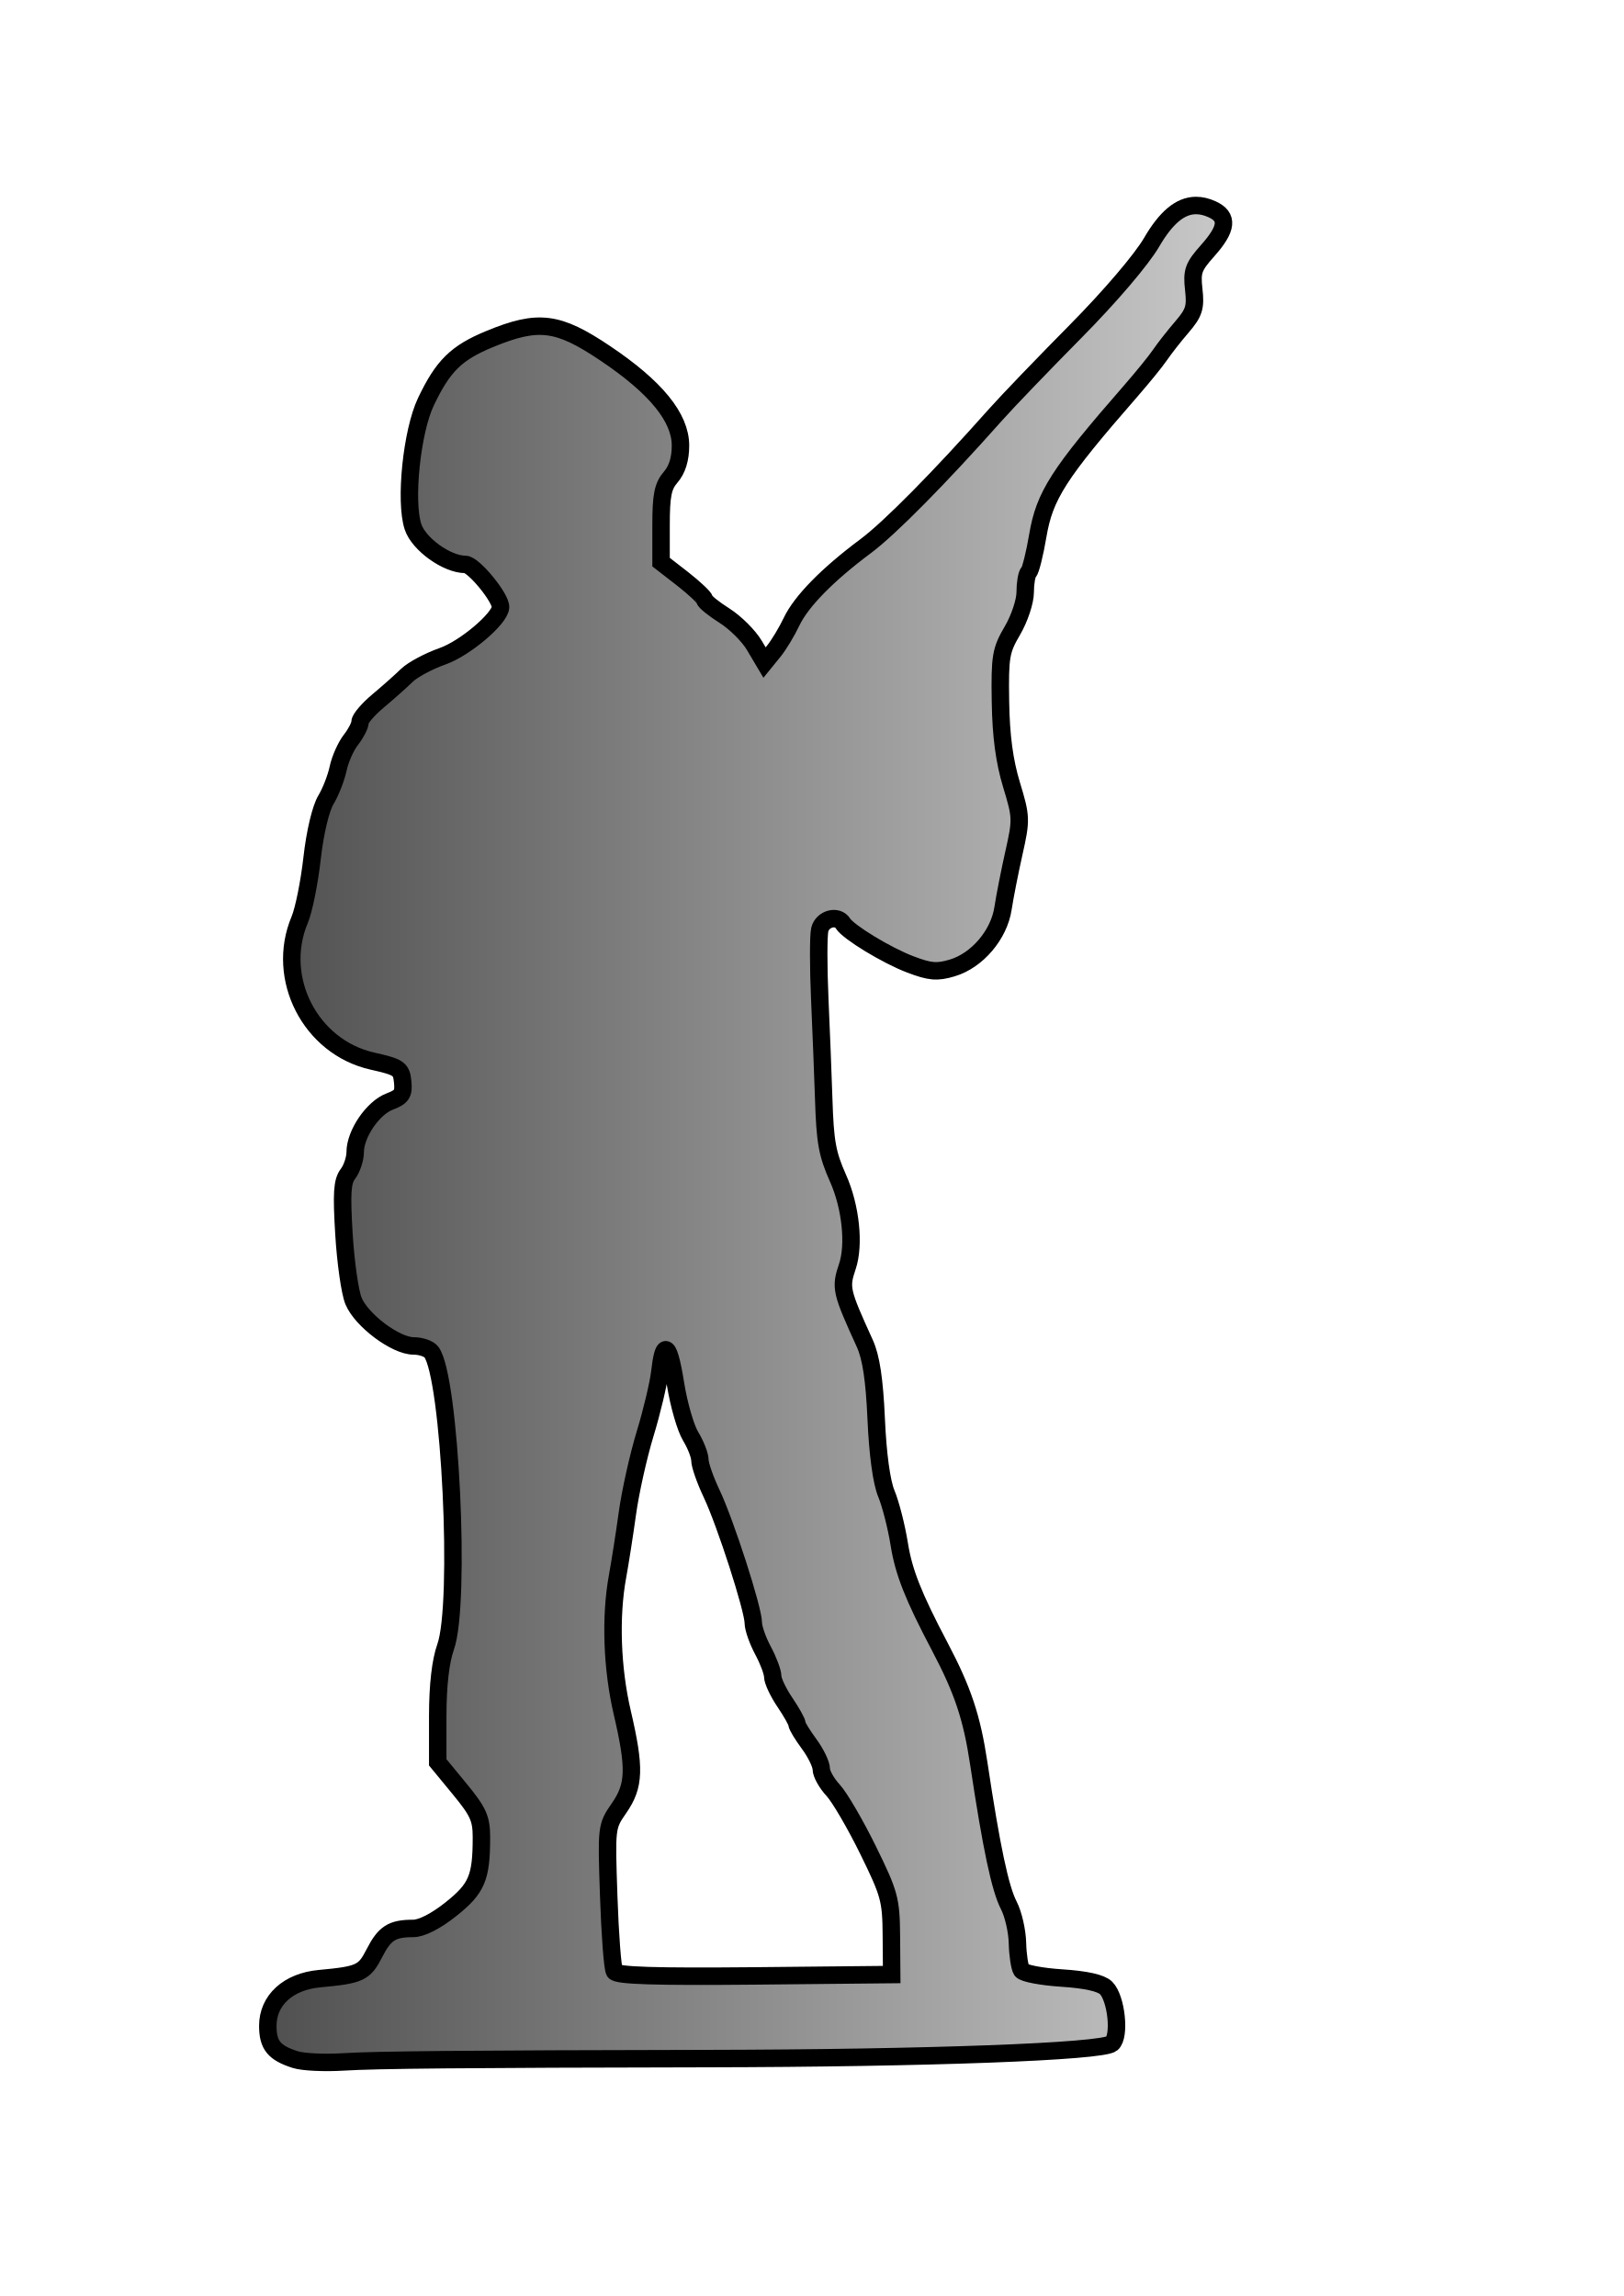
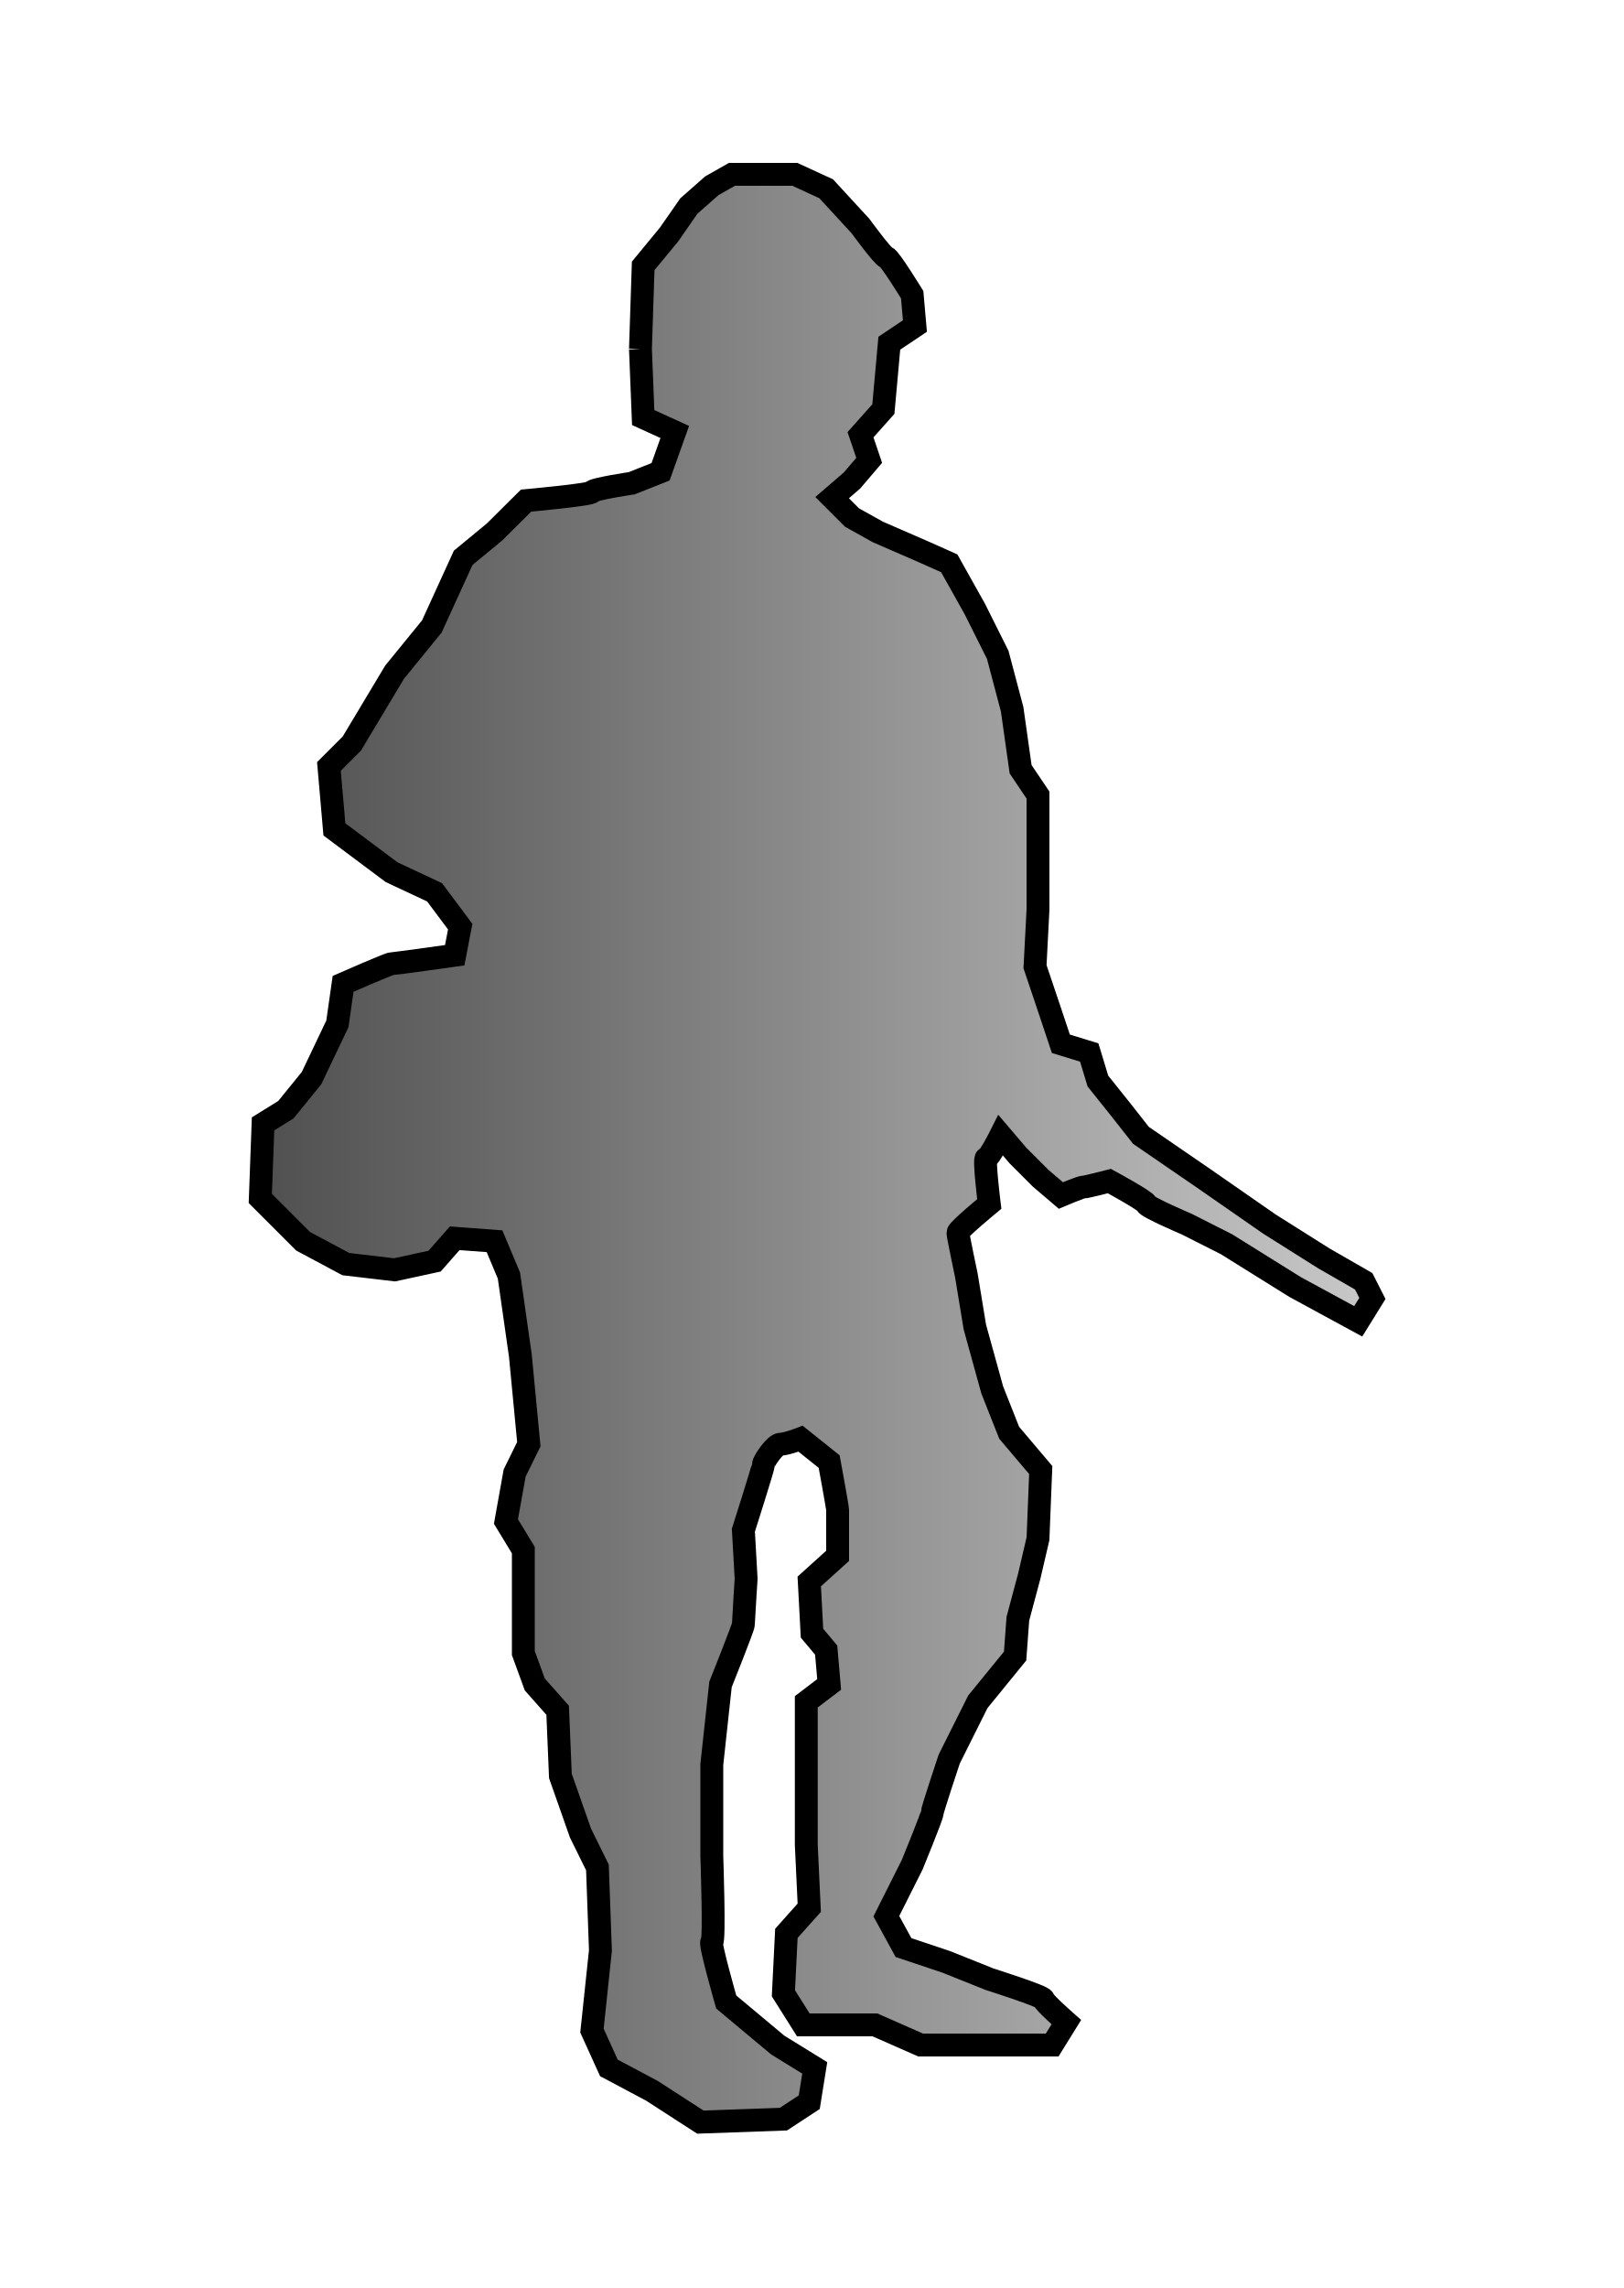
- <svg xmlns="http://www.w3.org/2000/svg" width="744.094" height="1052.362" id="svg2458">
+ <svg xmlns="http://www.w3.org/2000/svg" viewBox="0 0 71 100">
  <defs>
    <linearGradient id="de_color" x1="0%" y1="0%" x2="100%" y2="0%">
      <stop offset="0%" style="stop-color:rgb(80,80,80);stop-opacity:1" />
      <stop offset="100%" style="stop-color:rgb(200,200,200);stop-opacity:1" />
    </linearGradient>
  </defs>
-   <g id="layer1">
-     <path fill="url(#de_color)" stroke="black" stroke-width="8" d="M 548.033,94.188 C 540.835,94.234 534.343,99.723 527.731,111.083 C 523.138,118.973 508.747,135.865 493.175,151.618 C 478.491,166.473 461.757,183.846 456.047,190.276 C 430.566,218.966 407.716,242.118 396.67,250.348 C 379.239,263.335 367.156,275.644 362.74,284.974 C 360.607,289.479 356.934,295.575 354.605,298.462 L 350.364,303.677 L 345.705,295.82 C 343.138,291.469 336.983,285.333 332.008,282.192 C 327.033,279.052 322.946,275.725 322.9,274.822 C 322.854,273.92 318.348,269.644 312.888,265.367 L 302.945,257.649 L 302.945,240.684 C 302.945,226.965 303.786,222.805 307.395,218.644 C 310.318,215.273 311.845,210.364 311.845,204.251 C 311.845,191.344 300.562,177.53 277.428,161.978 C 255.685,147.36 246.727,146.19 224.448,155.373 C 209.11,161.694 203.033,167.643 195.176,184.157 C 188.696,197.779 185.412,229.769 189.266,241.449 C 191.897,249.419 204.809,258.692 213.254,258.692 C 217.045,258.692 229.655,274.076 229.384,278.368 C 229.053,283.622 213.027,297.188 202.894,300.757 C 196.525,302.999 189.128,306.94 186.485,309.517 C 183.842,312.095 177.933,317.367 173.344,321.198 C 168.755,325.028 165.001,329.388 165.001,330.932 C 165.001,332.476 163.117,336.148 160.829,339.067 C 158.541,341.985 155.892,347.855 154.989,352.138 C 154.086,356.421 151.576,362.929 149.357,366.6 C 146.98,370.533 144.357,381.5 143.03,393.299 C 141.792,404.312 139.246,417.047 137.329,421.597 C 126.056,448.344 142.246,479.925 170.563,486.328 C 182.855,489.107 183.931,489.812 184.538,495.853 C 185.091,501.346 184.156,502.779 178.559,504.892 C 170.908,507.78 162.788,519.693 162.776,528.045 C 162.771,531.176 161.247,535.682 159.439,538.057 C 156.793,541.532 156.49,546.93 157.631,565.729 C 158.411,578.578 160.352,592.339 162.011,596.322 C 165.724,605.235 181.348,616.902 189.544,616.902 C 192.882,616.902 196.511,618.154 197.679,619.683 C 206.271,630.93 211.308,734.96 204.215,754.847 C 201.889,761.367 200.621,772.381 200.6,786.343 L 200.6,807.758 L 210.612,819.925 C 219.21,830.37 220.624,833.53 220.624,842.174 C 220.624,860.748 218.502,865.623 206.648,875.061 C 199.677,880.612 193.221,883.891 189.336,883.891 C 179.59,883.891 176.239,886.076 171.537,895.294 C 166.951,904.282 164.941,905.201 146.437,906.905 C 132.091,908.227 122.728,916.763 122.728,928.529 C 122.728,937.399 125.612,940.934 135.382,944.033 C 138.825,945.126 148.648,945.61 157.214,945.076 C 172.304,944.135 212.812,943.751 324.082,943.547 C 424.872,943.362 505.031,940.384 509.514,936.663 C 513.46,933.389 511.633,915.907 506.872,911.146 C 504.626,908.901 497.621,907.336 486.57,906.627 C 477.28,906.031 469.01,904.448 468.145,903.081 C 467.279,901.714 466.402,896.073 466.268,890.566 C 466.134,885.059 464.376,877.318 462.304,873.323 C 458.335,865.67 454.349,846.898 448.538,808.244 C 445.37,787.176 441.231,774.754 430.739,754.847 C 418.485,731.598 414.143,720.537 412.105,707.776 C 410.815,699.702 408.143,689.285 406.195,684.623 C 403.98,679.321 402.249,666.505 401.537,650.415 C 400.733,632.258 399.181,622.071 396.322,615.79 C 385.397,591.792 385.029,590.271 388.326,580.469 C 391.677,570.506 389.865,553.129 384.085,540.143 C 379.069,528.874 378.109,523.474 377.48,503.64 C 377.146,493.12 376.321,472.506 375.672,457.821 C 375.024,443.137 375.027,428.87 375.672,426.116 C 376.857,421.057 383.805,419.213 386.31,423.266 C 388.768,427.244 406.374,437.939 417.18,442.038 C 426.212,445.464 429.386,445.751 436.44,443.637 C 447.812,440.23 457.828,428.453 459.662,416.313 C 460.463,411.013 462.72,399.543 464.668,390.865 C 468.07,375.72 468.044,374.493 463.556,359.717 C 460.293,348.975 458.729,337.456 458.48,321.615 C 458.153,300.801 458.636,298.113 463.973,289.006 C 467.175,283.543 469.814,275.652 469.814,271.485 C 469.814,267.318 470.511,263.14 471.413,262.238 C 472.315,261.336 474.19,253.829 475.584,245.551 C 478.692,227.109 485.133,217.103 517.997,179.429 C 523.482,173.142 529.595,165.633 531.555,162.743 C 533.514,159.853 538.047,154.055 541.636,149.88 C 547.238,143.363 547.985,140.918 547.06,132.706 C 546.105,124.238 546.883,122.231 553.526,114.768 C 562.443,104.749 562.969,99.341 555.473,95.926 C 552.889,94.749 550.432,94.172 548.033,94.188 z M 305.031,618.64 C 306.323,618.476 307.873,623.671 309.551,634.215 C 311.055,643.67 314.173,654.526 316.503,658.341 C 318.833,662.157 320.745,667.077 320.745,669.257 C 320.745,671.438 323.134,678.313 326.098,684.553 C 332.399,697.82 345.219,737.551 345.219,743.861 C 345.219,746.253 347.221,751.949 349.668,756.515 C 352.116,761.082 354.118,766.416 354.118,768.405 C 354.118,770.394 356.621,775.716 359.681,780.225 C 362.74,784.733 365.243,789.235 365.243,790.167 C 365.243,791.099 367.746,795.198 370.805,799.345 C 373.864,803.491 376.367,808.67 376.367,810.817 C 376.367,812.964 378.804,817.328 381.791,820.551 C 384.777,823.774 391.974,836.115 397.782,847.945 C 407.628,868 408.36,870.634 408.489,887.229 L 408.629,905.028 L 345.914,905.654 C 300.074,906.086 282.77,905.53 281.6,903.637 C 280.72,902.213 279.554,886.71 278.958,869.151 C 277.882,837.469 277.862,837.16 283.686,828.755 C 290.836,818.438 291.131,810.551 285.146,784.883 C 280.438,764.692 279.612,741.006 282.991,722.585 C 284.113,716.467 286.161,703.451 287.51,693.662 C 288.859,683.872 292.511,667.445 295.645,657.159 C 298.779,646.874 301.787,634.136 302.389,628.792 C 303.136,622.168 304.027,618.768 305.031,618.64 z" id="path2526" />
-   </g>
+   <path id="Infantry" fill="url(#de_color)" stroke="black" stroke-width="1" d="M 28.00,15.25            C 28.00,15.25 28.12,11.62 28.12,11.62              28.12,11.62 29.25,10.25 29.25,10.25              29.25,10.25 30.12,9.00 30.12,9.00              30.12,9.00 31.12,8.12 31.12,8.12              31.12,8.12 32.00,7.62 32.00,7.62              32.00,7.62 34.75,7.62 34.75,7.62              34.75,7.62 36.12,8.25 36.12,8.25              36.12,8.25 37.62,9.88 37.62,9.88              37.62,9.88 38.62,11.25 38.75,11.25              38.88,11.25 39.88,12.88 39.88,12.88              39.88,12.88 40.00,14.25 40.00,14.25              40.00,14.25 38.88,15.00 38.88,15.00              38.88,15.00 38.62,17.88 38.62,17.88              38.62,17.88 37.62,19.00 37.62,19.00              37.62,19.00 38.00,20.12 38.00,20.12              38.00,20.12 37.25,21.00 37.25,21.00              37.25,21.00 36.38,21.75 36.38,21.75              36.38,21.75 37.25,22.62 37.25,22.62              37.25,22.62 38.38,23.25 38.38,23.25              38.38,23.25 40.38,24.12 40.38,24.12              40.38,24.12 41.50,24.62 41.50,24.62              41.50,24.62 42.62,26.62 42.62,26.62              42.62,26.62 43.62,28.62 43.62,28.62              43.62,28.62 44.25,31.00 44.25,31.00              44.25,31.00 44.62,33.62 44.62,33.62              44.62,33.62 45.38,34.75 45.38,34.75              45.38,34.75 45.38,39.75 45.38,39.75              45.38,39.75 45.25,42.25 45.25,42.25              45.25,42.25 45.88,44.12 45.88,44.12              45.88,44.12 46.38,45.62 46.38,45.62              46.38,45.62 47.62,46.00 47.62,46.00              47.62,46.00 48.00,47.25 48.00,47.25              48.00,47.25 49.00,48.50 49.00,48.50              49.00,48.50 49.88,49.62 49.88,49.62              49.88,49.62 52.62,51.50 52.62,51.50              52.62,51.50 55.50,53.50 55.50,53.50              55.50,53.50 57.88,55.00 57.88,55.00              57.88,55.00 59.62,56.00 59.62,56.00              59.62,56.00 60.00,56.75 60.00,56.75              60.00,56.75 59.38,57.75 59.38,57.75              59.38,57.75 56.62,56.25 56.62,56.25              56.62,56.25 53.62,54.38 53.62,54.38              53.62,54.38 51.88,53.50 51.88,53.50              51.88,53.50 50.12,52.75 50.12,52.62              50.12,52.50 48.50,51.62 48.50,51.62              48.50,51.62 47.50,51.88 47.38,51.88              47.25,51.88 46.38,52.25 46.38,52.25              46.38,52.25 45.50,51.50 45.50,51.50              45.50,51.50 44.50,50.50 44.50,50.50              44.50,50.50 43.75,49.62 43.75,49.62              43.75,49.62 43.25,50.62 43.12,50.62              43.00,50.62 43.25,52.62 43.25,52.62              43.25,52.62 41.88,53.75 41.88,53.88              41.88,54.00 42.25,55.75 42.25,55.75              42.25,55.75 42.62,58.00 42.62,58.00              42.62,58.00 43.38,60.75 43.38,60.75              43.38,60.75 44.12,62.62 44.12,62.62              44.12,62.62 45.50,64.25 45.50,64.25              45.50,64.25 45.38,67.25 45.38,67.25              45.38,67.25 45.00,68.88 45.00,68.88              45.00,68.88 44.50,70.75 44.50,70.75              44.50,70.75 44.38,72.38 44.38,72.38              44.38,72.38 42.75,74.38 42.75,74.38              42.75,74.38 41.50,76.88 41.50,76.88              41.50,76.88 40.75,79.12 40.75,79.25              40.75,79.38 39.88,81.50 39.88,81.50              39.88,81.50 38.75,83.75 38.75,83.75              38.75,83.75 39.50,85.12 39.50,85.12              39.50,85.12 41.38,85.75 41.38,85.75              41.38,85.75 43.25,86.50 43.25,86.50              43.25,86.50 45.62,87.25 45.62,87.38              45.62,87.50 46.62,88.38 46.62,88.38              46.62,88.38 46.00,89.38 46.00,89.38              46.00,89.38 40.25,89.38 40.25,89.38              40.25,89.38 38.25,88.50 38.25,88.50              38.25,88.50 35.12,88.50 35.12,88.50              35.12,88.50 34.25,87.12 34.25,87.12              34.25,87.12 34.38,84.50 34.38,84.50              34.38,84.50 35.38,83.38 35.38,83.38              35.38,83.38 35.25,80.62 35.25,80.62              35.25,80.62 35.25,76.62 35.25,76.62              35.25,76.62 35.25,74.38 35.25,74.38              35.25,74.38 36.25,73.62 36.25,73.62              36.25,73.62 36.12,72.12 36.12,72.12              36.12,72.12 35.50,71.38 35.50,71.38              35.50,71.38 35.38,69.12 35.38,69.12              35.38,69.12 36.62,68.00 36.62,68.00              36.62,68.00 36.62,66.12 36.62,66.00              36.62,65.88 36.25,63.88 36.25,63.88              36.25,63.88 35.00,62.88 35.00,62.88              35.00,62.88 34.38,63.12 34.12,63.12              33.88,63.12 33.38,63.88 33.38,64.00              33.38,64.12 32.50,66.88 32.50,66.88              32.50,66.88 32.62,69.00 32.62,69.00              32.62,69.00 32.50,70.88 32.50,71.00              32.50,71.12 31.50,73.62 31.50,73.62              31.50,73.62 31.12,77.12 31.12,77.12              31.12,77.12 31.12,81.12 31.12,81.12              31.12,81.12 31.25,84.88 31.12,84.88              31.00,84.88 31.75,87.50 31.75,87.50              31.75,87.50 34.00,89.38 34.00,89.38              34.00,89.38 35.62,90.38 35.62,90.38              35.62,90.38 35.38,91.88 35.38,91.88              35.38,91.88 34.25,92.62 34.25,92.62              34.25,92.62 30.62,92.75 30.62,92.75              30.62,92.75 28.50,91.38 28.50,91.38              28.50,91.38 26.62,90.38 26.62,90.38              26.62,90.38 25.88,88.75 25.88,88.75              25.88,88.75 26.25,85.25 26.25,85.25              26.25,85.25 26.12,81.62 26.12,81.62              26.12,81.62 25.38,80.12 25.38,80.12              25.38,80.12 24.50,77.62 24.50,77.62              24.50,77.62 24.38,74.75 24.38,74.75              24.38,74.75 23.38,73.62 23.38,73.62              23.38,73.62 22.88,72.25 22.88,72.25              22.88,72.25 22.88,67.75 22.88,67.75              22.88,67.75 22.12,66.50 22.12,66.50              22.12,66.50 22.50,64.38 22.50,64.38              22.50,64.38 23.12,63.12 23.12,63.12              23.12,63.12 22.75,59.25 22.75,59.25              22.75,59.25 22.25,55.75 22.25,55.75              22.25,55.75 21.62,54.25 21.62,54.25              21.62,54.25 19.88,54.12 19.88,54.12              19.88,54.12 19.00,55.12 19.00,55.12              19.00,55.12 17.25,55.50 17.25,55.50              17.25,55.50 15.12,55.25 15.12,55.25              15.12,55.25 13.25,54.25 13.25,54.25              13.25,54.25 11.38,52.38 11.38,52.38              11.38,52.38 11.50,49.12 11.50,49.12              11.50,49.12 12.50,48.50 12.50,48.50              12.50,48.50 13.62,47.12 13.62,47.12              13.62,47.12 14.75,44.75 14.75,44.75              14.75,44.75 15.00,43.00 15.00,43.00              15.00,43.00 17.00,42.12 17.12,42.12              17.25,42.12 19.88,41.75 19.88,41.75              19.88,41.75 20.12,40.50 20.12,40.50              20.12,40.50 19.00,39.00 19.00,39.00              19.00,39.00 17.12,38.12 17.12,38.12              17.12,38.12 14.62,36.25 14.62,36.25              14.62,36.25 14.38,33.50 14.38,33.50              14.38,33.50 15.38,32.50 15.38,32.50              15.38,32.50 17.25,29.38 17.25,29.38              17.25,29.38 18.88,27.38 18.88,27.38              18.88,27.38 20.25,24.38 20.25,24.38              20.25,24.38 21.62,23.25 21.62,23.25              21.62,23.25 23.00,21.88 23.00,21.88              23.00,21.88 25.88,21.62 25.88,21.50              25.88,21.38 27.62,21.12 27.62,21.12              27.62,21.12 28.88,20.62 28.88,20.62              28.88,20.62 29.50,18.88 29.50,18.88              29.50,18.88 28.12,18.25 28.12,18.25              28.12,18.25 28.00,15.25 28.00,15.25" />
</svg>
